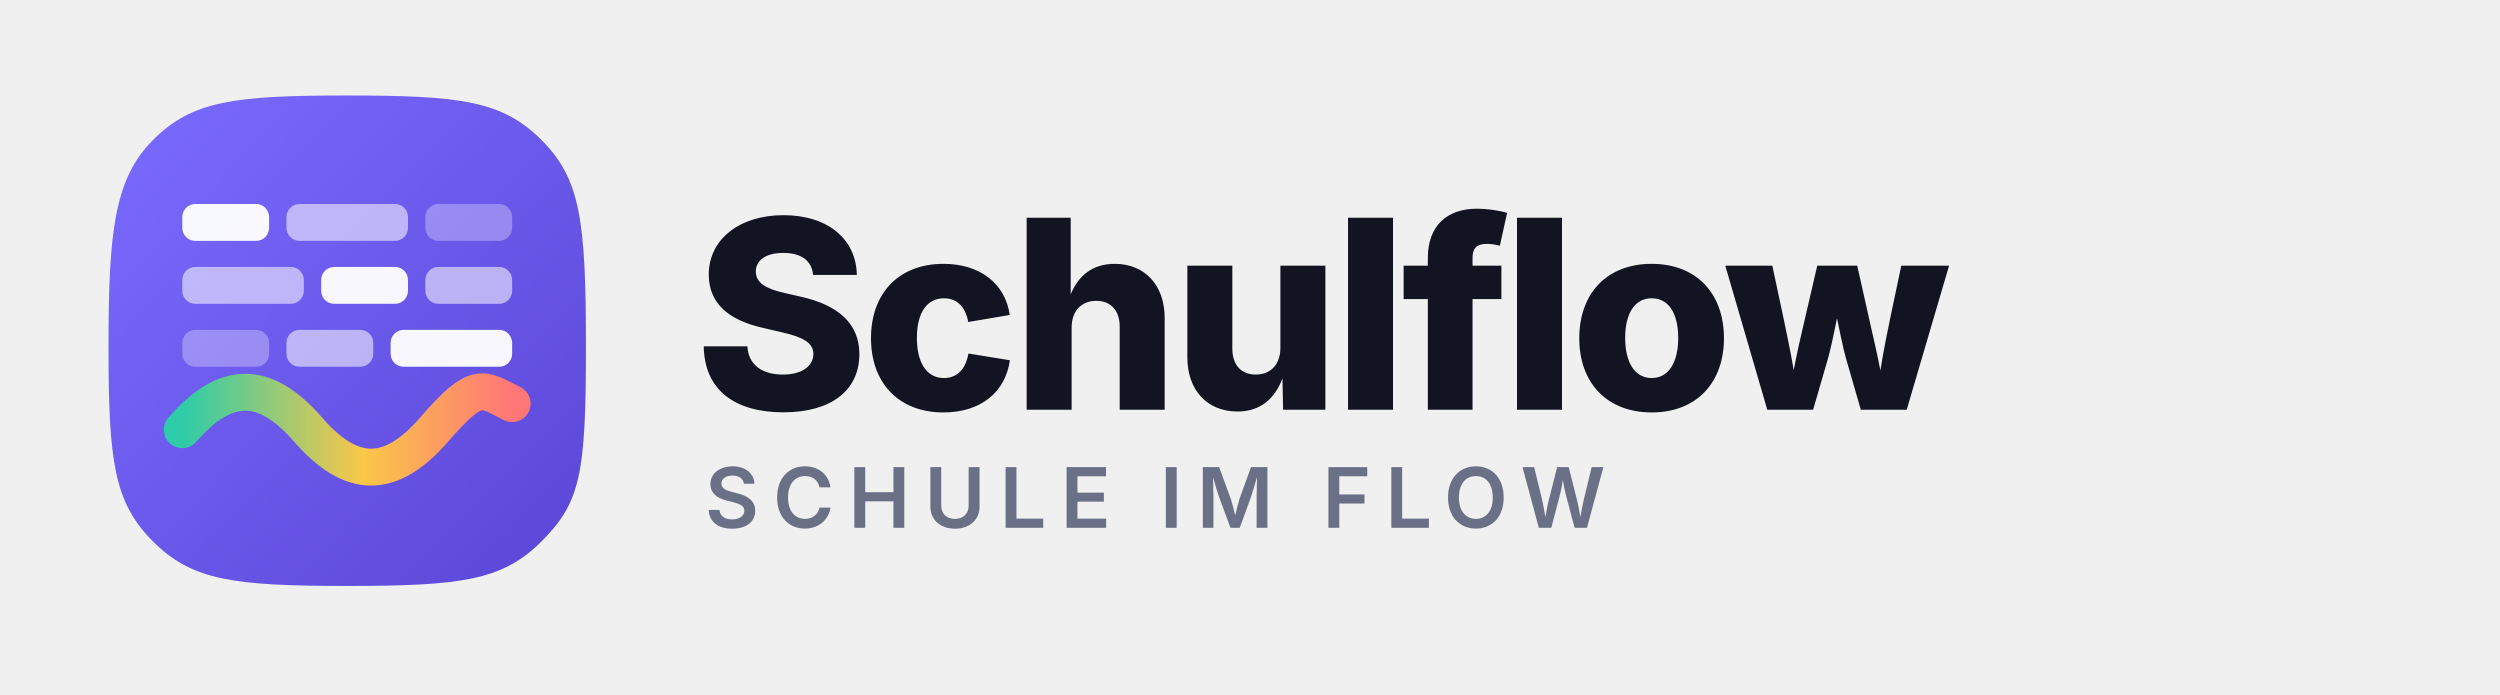
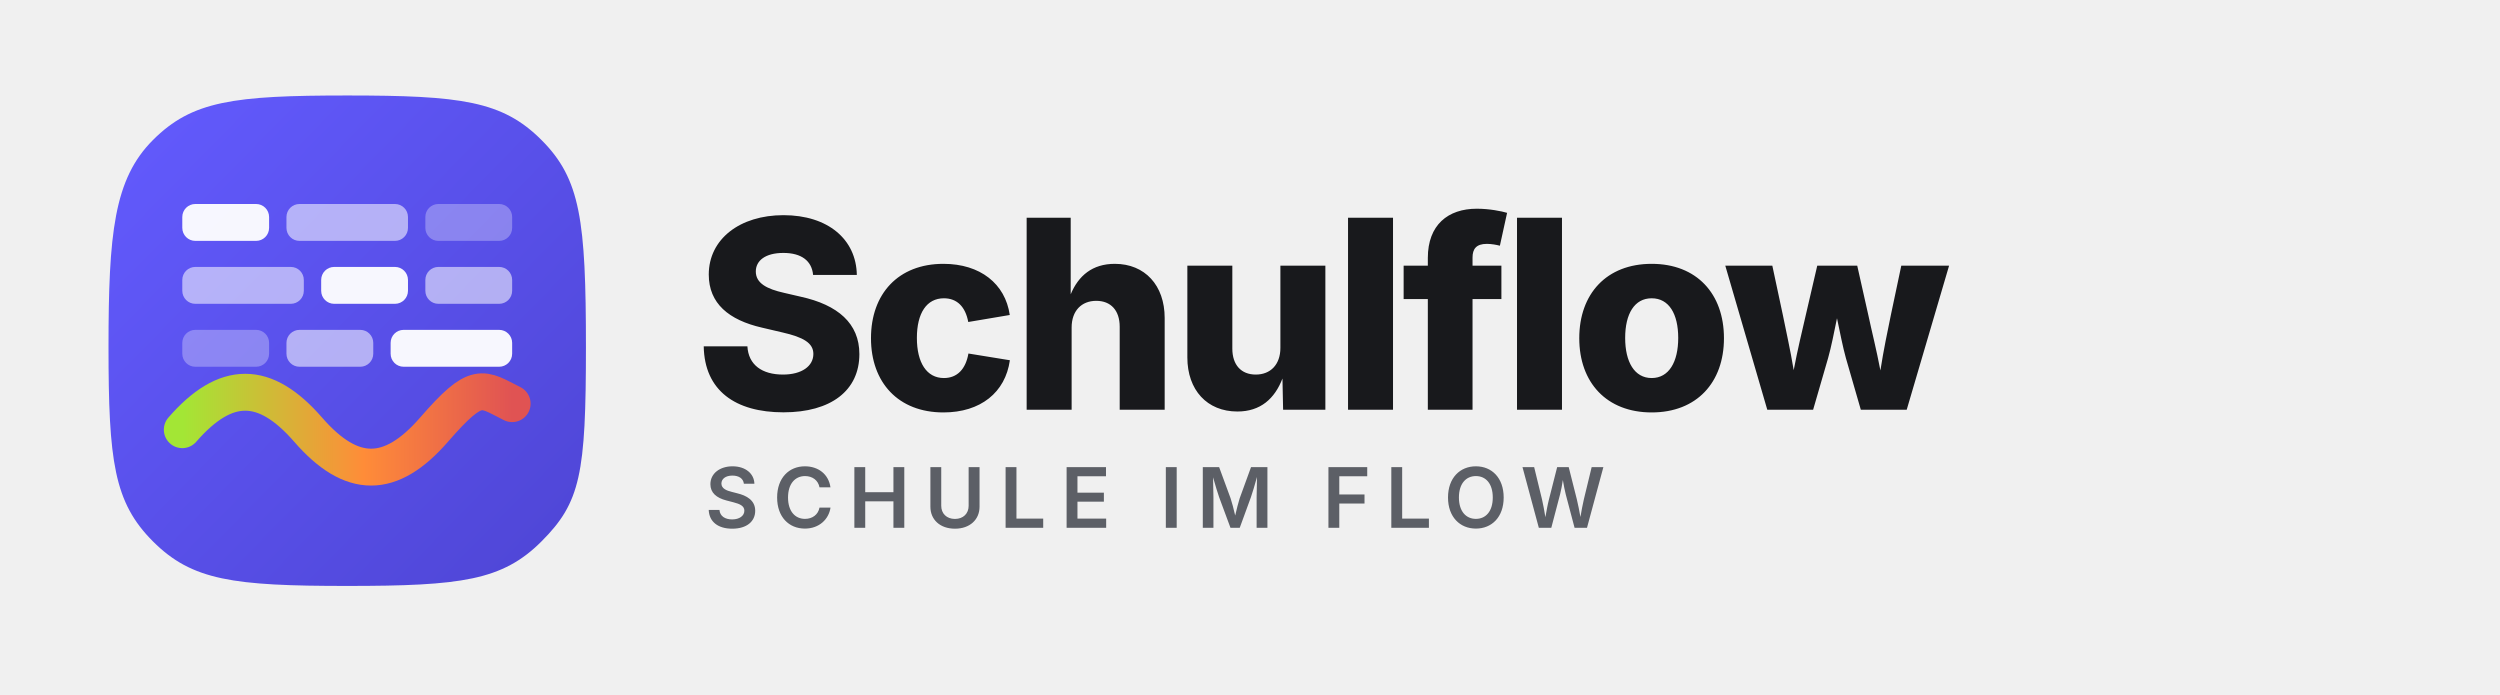
<svg xmlns="http://www.w3.org/2000/svg" viewBox="0 0 720 200" width="720" height="200" role="img" aria-labelledby="t">
  <defs>
    <linearGradient id="w-bg" x1="0" y1="0" x2="1" y2="1">
-       <stop offset="0" stop-color="#7B6BFF" />
-       <stop offset="1" stop-color="#5A46D6" />
+       <stop offset="0" stop-color="#635BFF" />
+       <stop offset="1" stop-color="#4E45D4" />
    </linearGradient>
    <linearGradient id="w-wave" x1="0" y1="0" x2="1" y2="0">
-       <stop offset="0" stop-color="#2ECCA8" />
-       <stop offset="0.55" stop-color="#FAC748" />
-       <stop offset="1" stop-color="#FF7677" />
+       <stop offset="0" stop-color="#A3E635" />
+       <stop offset="0.55" stop-color="#FF8C38" />
+       <stop offset="1" stop-color="#E05353" />
    </linearGradient>
  </defs>
  <g transform="translate(20 20) scale(0.3125)">
    <path fill="url(#w-bg)" d="M256 24c105 0 143 5 179 41s41 74 41 191-5 143-41 179-74 41-179 41-143-5-179-41-41-74-41-179 5-155 41-191S151 24 256 24Z" />
    <g fill="#FFFFFF">
      <rect x="104" y="124" width="80" height="34" rx="12" opacity=".95" />
      <rect x="200" y="124" width="112" height="34" rx="12" opacity=".55" />
      <rect x="328" y="124" width="80" height="34" rx="12" opacity=".3" />
      <rect x="104" y="182" width="112" height="34" rx="12" opacity=".55" />
      <rect x="232" y="182" width="80" height="34" rx="12" opacity=".95" />
      <rect x="328" y="182" width="80" height="34" rx="12" opacity=".55" />
      <rect x="104" y="240" width="80" height="34" rx="12" opacity=".3" />
      <rect x="200" y="240" width="80" height="34" rx="12" opacity=".55" />
      <rect x="296" y="240" width="112" height="34" rx="12" opacity=".95" />
    </g>
    <path fill="none" stroke="url(#w-wave)" stroke-width="34" stroke-linecap="round" d="M104 332c40-46 76-46 116 0s76 46 116 0 44-38 72-24" />
  </g>
-   <text x="200" y="118" font-family="Inter, SF Pro Display, Segoe UI, Roboto, system-ui, sans-serif" font-size="76" font-weight="800" fill="#121422" letter-spacing="-2">Schulflow</text>
-   <text x="203" y="152" font-family="Inter, SF Pro Text, Segoe UI, Roboto, system-ui, sans-serif" font-size="24" font-weight="600" fill="#6A7086" letter-spacing="4">SCHULE IM FLOW</text>
+   <text x="200" y="118" font-family="Inter, SF Pro Display, Segoe UI, Roboto, system-ui, sans-serif" font-size="76" font-weight="800" fill="#18191C" letter-spacing="-2">Schulflow</text>
+   <text x="203" y="152" font-family="Inter, SF Pro Text, Segoe UI, Roboto, system-ui, sans-serif" font-size="24" font-weight="600" fill="#5C5F66" letter-spacing="4">SCHULE IM FLOW</text>
</svg>
